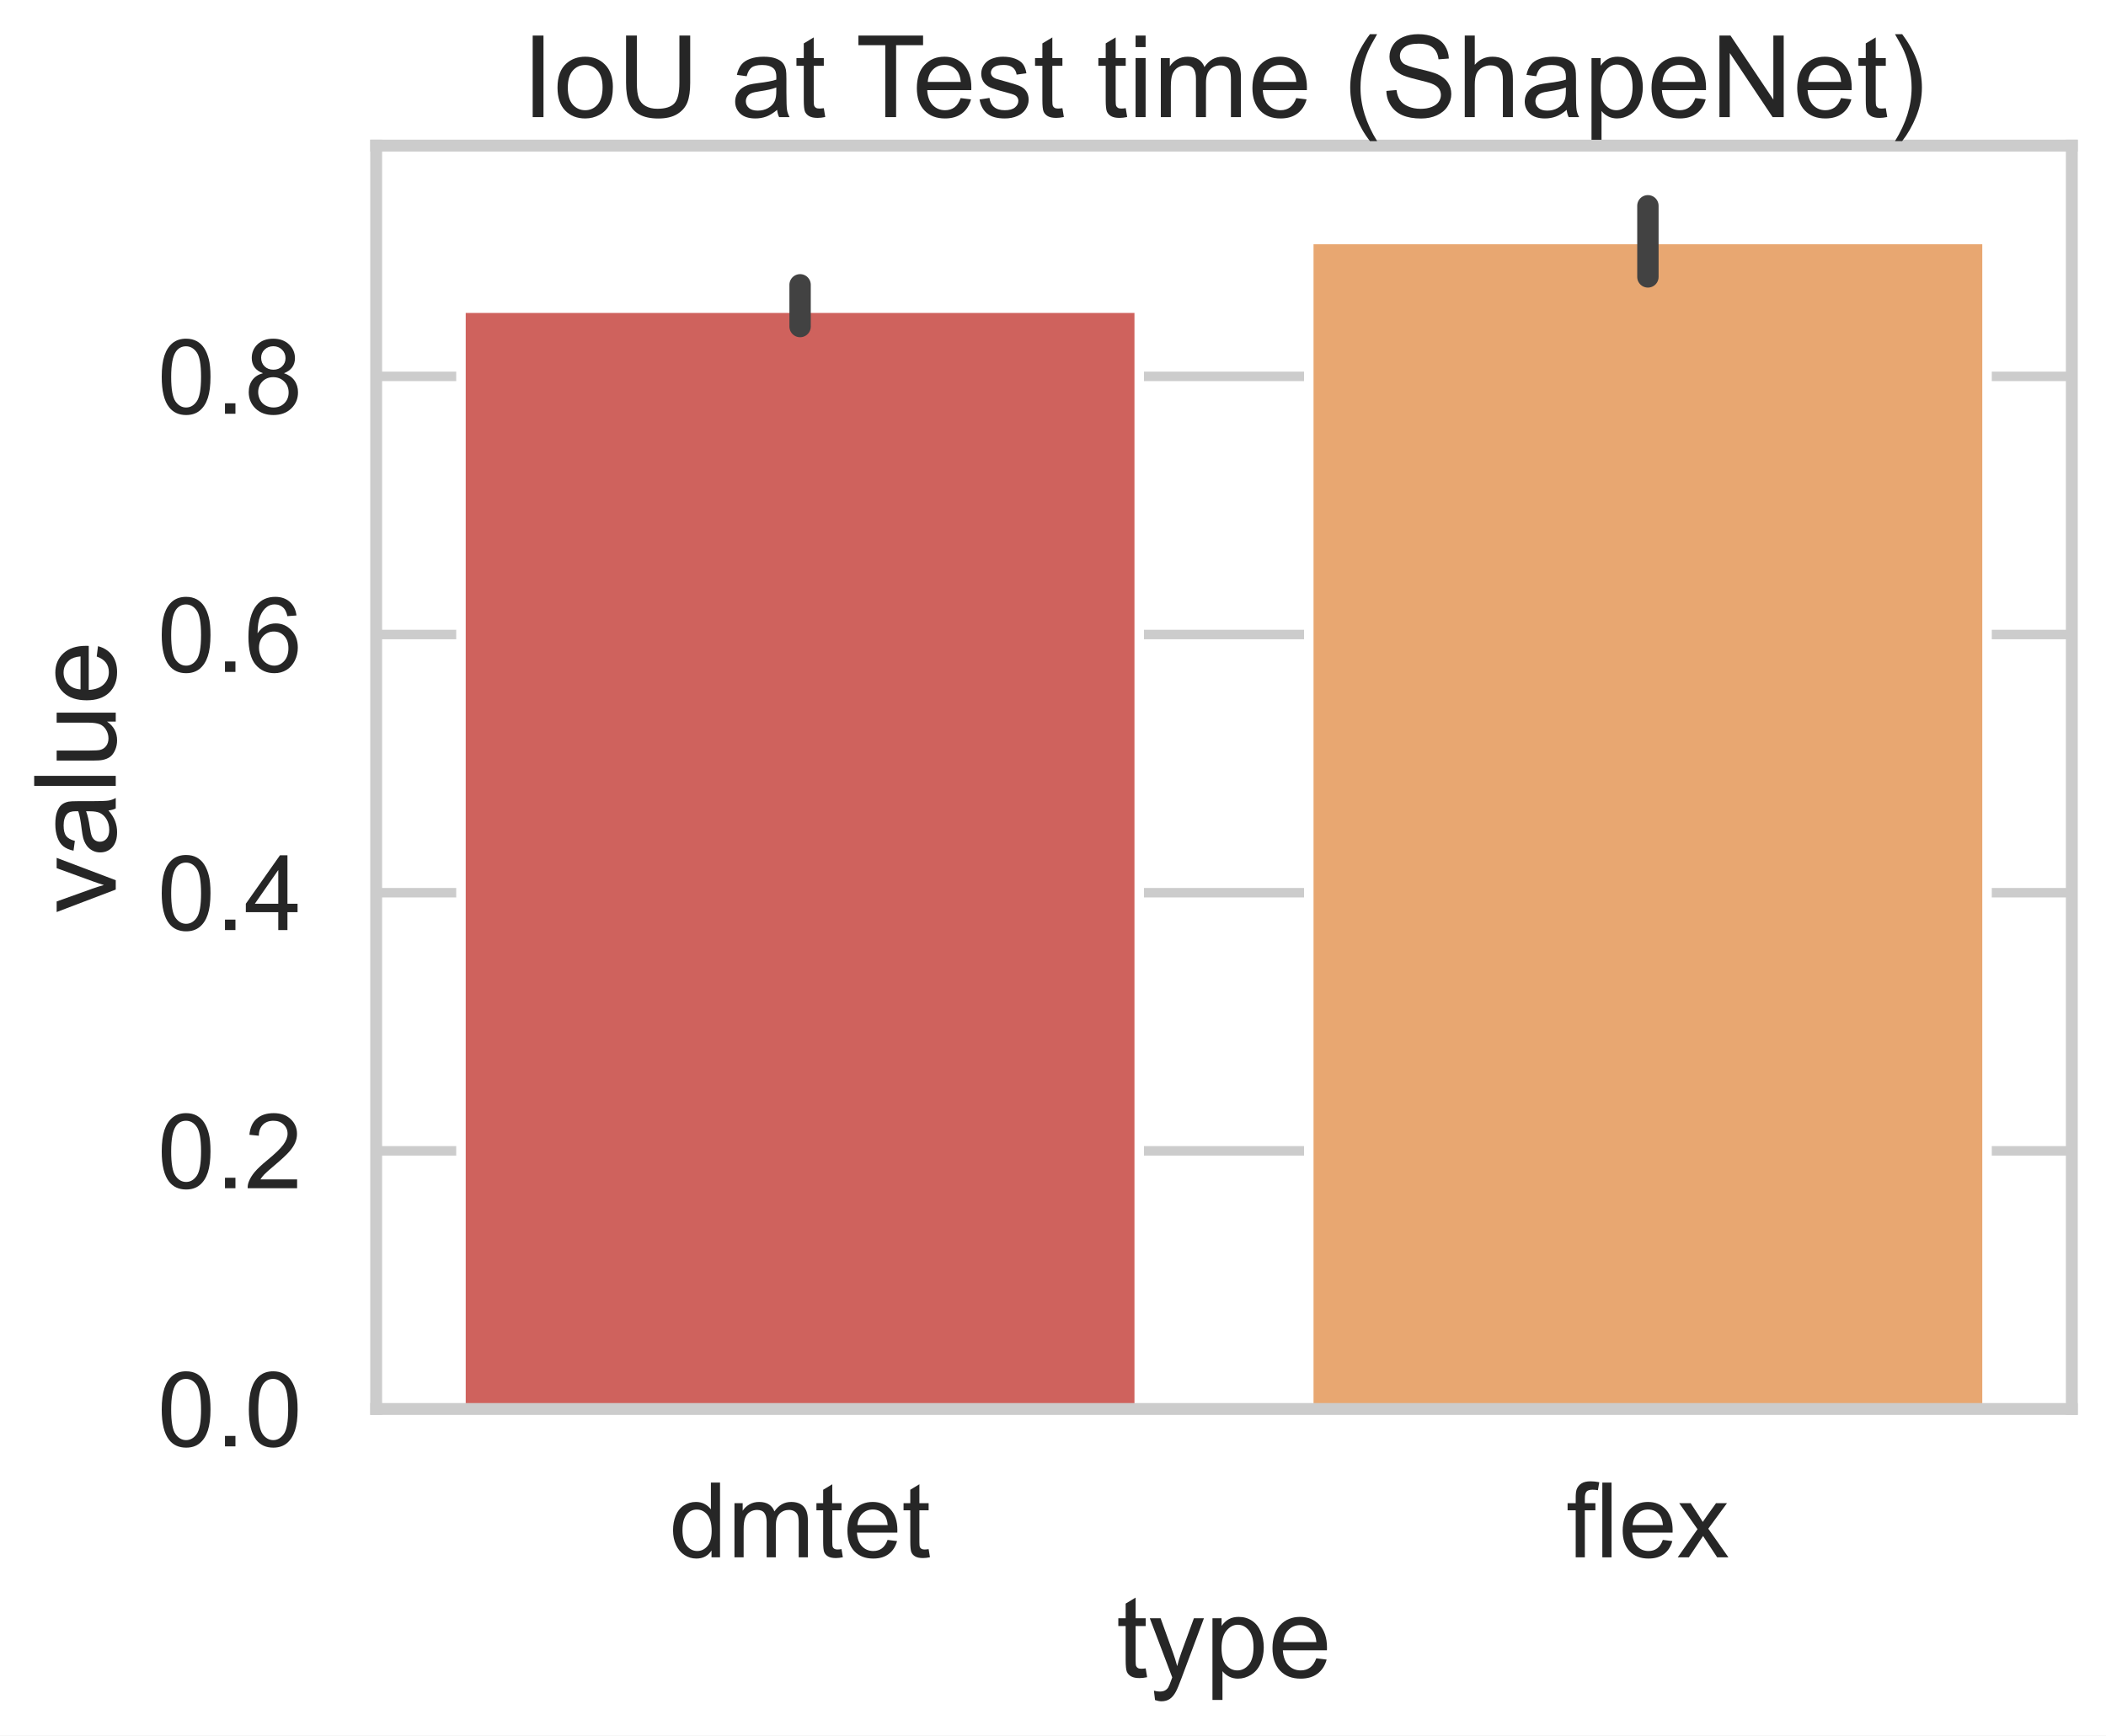
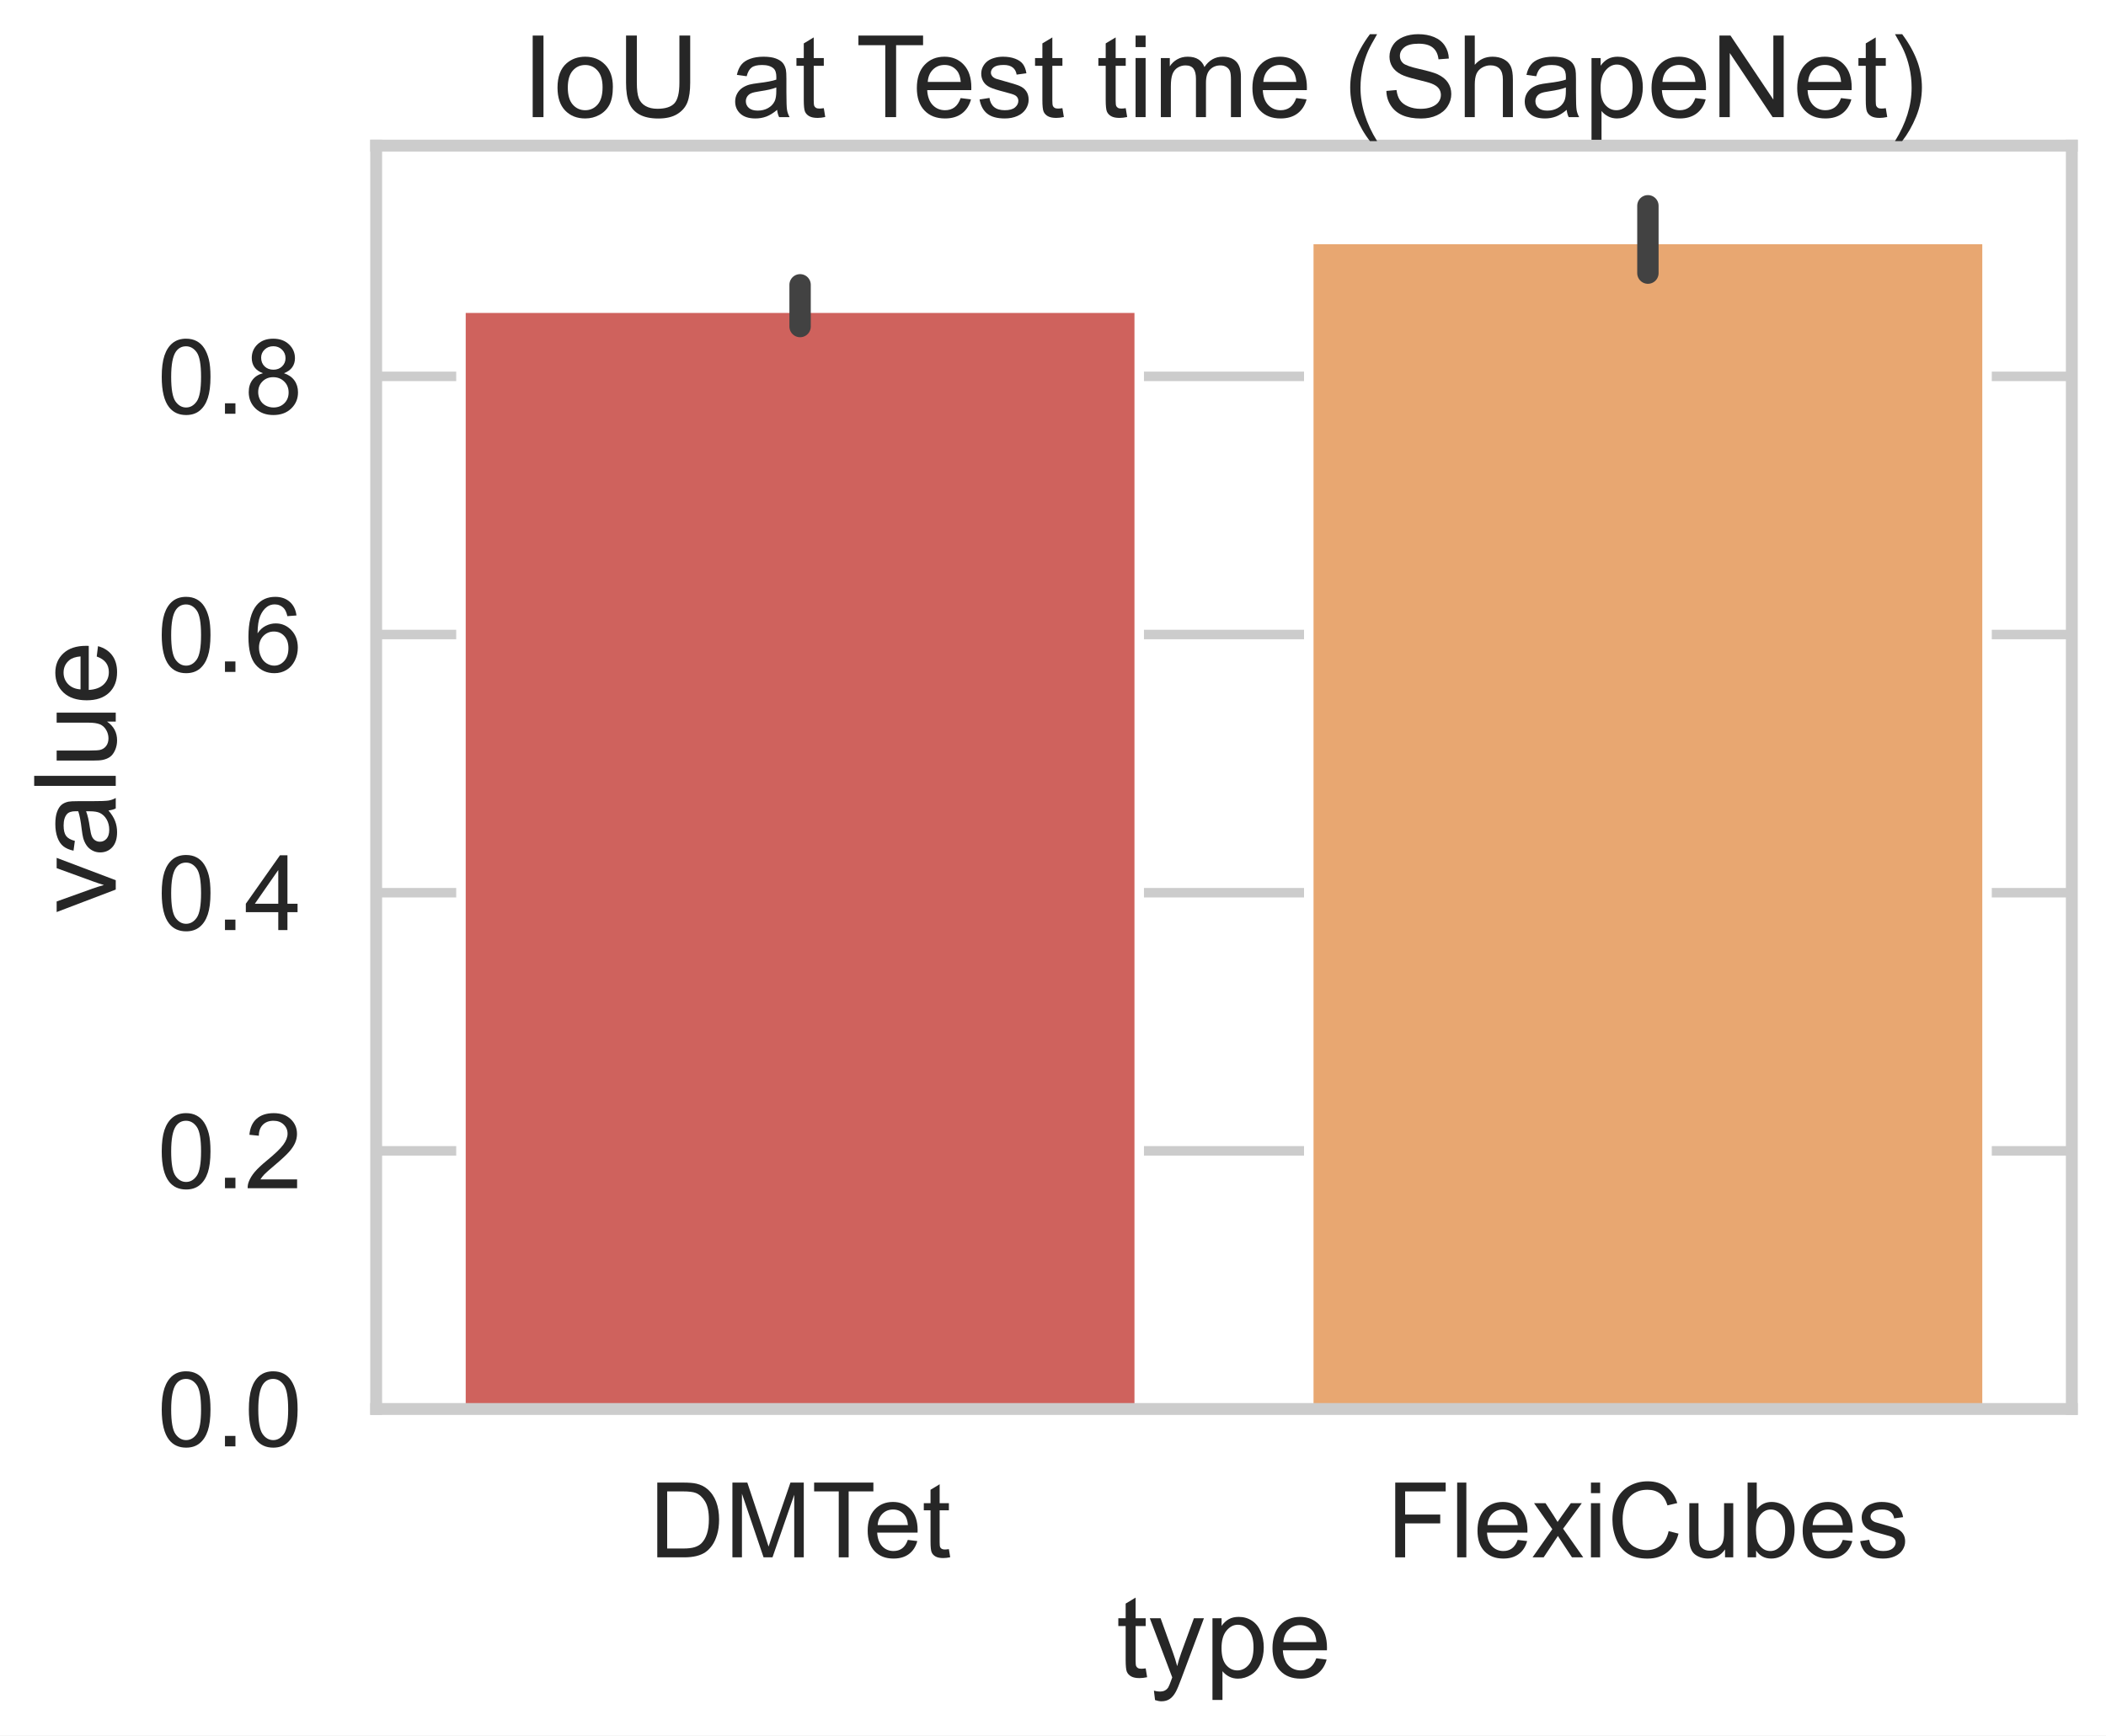
<svg xmlns="http://www.w3.org/2000/svg" xmlns:xlink="http://www.w3.org/1999/xlink" width="443.549pt" height="365.552pt" viewBox="0 0 443.549 365.552" version="1.1">
  <defs>
    <style type="text/css">*{stroke-linejoin: round; stroke-linecap: butt}</style>
  </defs>
  <g id="figure_1">
    <g id="patch_1">
      <path d="M 0 365.552  L 443.549 365.552  L 443.549 0  L 0 0  z " style="fill: #ffffff" />
    </g>
    <g id="axes_1">
      <g id="patch_2">
        <path d="M 79.229 296.783  L 436.349 296.783  L 436.349 30.671  L 79.229 30.671  z " style="fill: #ffffff" />
      </g>
      <g id="matplotlib.axis_1">
        <g id="xtick_1">
          <g id="text_1">
-             <g style="fill: #262626" transform="translate(141.0002 328.0304) scale(0.22 -0.22)">
-               <defs>
-                 <path id="ArialMT-64" d="M 2575 0  L 2575 419  Q 2259 -75 1647 -75  Q 1250 -75 917 144  Q 584 363 401 755  Q 219 1147 219 1656  Q 219 2153 384 2558  Q 550 2963 881 3178  Q 1213 3394 1622 3394  Q 1922 3394 2156 3267  Q 2391 3141 2538 2938  L 2538 4581  L 3097 4581  L 3097 0  L 2575 0  z M 797 1656  Q 797 1019 1065 703  Q 1334 388 1700 388  Q 2069 388 2326 689  Q 2584 991 2584 1609  Q 2584 2291 2321 2609  Q 2059 2928 1675 2928  Q 1300 2928 1048 2622  Q 797 2316 797 1656  z " transform="scale(0.015625)" />
-                 <path id="ArialMT-6d" d="M 422 0  L 422 3319  L 925 3319  L 925 2853  Q 1081 3097 1340 3245  Q 1600 3394 1931 3394  Q 2300 3394 2536 3241  Q 2772 3088 2869 2813  Q 3263 3394 3894 3394  Q 4388 3394 4653 3120  Q 4919 2847 4919 2278  L 4919 0  L 4359 0  L 4359 2091  Q 4359 2428 4304 2576  Q 4250 2725 4106 2815  Q 3963 2906 3769 2906  Q 3419 2906 3187 2673  Q 2956 2441 2956 1928  L 2956 0  L 2394 0  L 2394 2156  Q 2394 2531 2256 2718  Q 2119 2906 1806 2906  Q 1569 2906 1367 2781  Q 1166 2656 1075 2415  Q 984 2175 984 1722  L 984 0  L 422 0  z " transform="scale(0.015625)" />
+             <g style="fill: #262626" transform="translate(136.7342 328.0304) scale(0.22 -0.22)">
+               <defs>
+                 <path id="ArialMT-44" d="M 494 0  L 494 4581  L 2072 4581  Q 2606 4581 2888 4516  Q 3281 4425 3559 4188  Q 3922 3881 4101 3404  Q 4281 2928 4281 2316  Q 4281 1794 4159 1391  Q 4038 988 3847 723  Q 3656 459 3429 307  Q 3203 156 2883 78  Q 2563 0 2147 0  L 494 0  z M 1100 541  L 2078 541  Q 2531 541 2789 625  Q 3047 709 3200 863  Q 3416 1078 3536 1442  Q 3656 1806 3656 2325  Q 3656 3044 3420 3430  Q 3184 3816 2847 3947  Q 2603 4041 2063 4041  L 1100 4041  L 1100 541  z " transform="scale(0.015625)" />
+                 <path id="ArialMT-4d" d="M 475 0  L 475 4581  L 1388 4581  L 2472 1338  Q 2622 884 2691 659  Q 2769 909 2934 1394  L 4031 4581  L 4847 4581  L 4847 0  L 4263 0  L 4263 3834  L 2931 0  L 2384 0  L 1059 3900  L 1059 0  L 475 0  z " transform="scale(0.015625)" />
+                 <path id="ArialMT-54" d="M 1659 0  L 1659 4041  L 150 4041  L 150 4581  L 3781 4581  L 3781 4041  L 2266 4041  L 2266 0  L 1659 0  z " transform="scale(0.015625)" />
+                 <path id="ArialMT-65" d="M 2694 1069  L 3275 997  Q 3138 488 2766 206  Q 2394 -75 1816 -75  Q 1088 -75 661 373  Q 234 822 234 1631  Q 234 2469 665 2931  Q 1097 3394 1784 3394  Q 2450 3394 2872 2941  Q 3294 2488 3294 1666  Q 3294 1616 3291 1516  L 816 1516  Q 847 969 1125 678  Q 1403 388 1819 388  Q 2128 388 2347 550  Q 2566 713 2694 1069  z M 847 1978  L 2700 1978  Q 2663 2397 2488 2606  Q 2219 2931 1791 2931  Q 1403 2931 1139 2672  Q 875 2413 847 1978  z " transform="scale(0.015625)" />
                <path id="ArialMT-74" d="M 1650 503  L 1731 6  Q 1494 -44 1306 -44  Q 1000 -44 831 53  Q 663 150 594 308  Q 525 466 525 972  L 525 2881  L 113 2881  L 113 3319  L 525 3319  L 525 4141  L 1084 4478  L 1084 3319  L 1650 3319  L 1650 2881  L 1084 2881  L 1084 941  Q 1084 700 1114 631  Q 1144 563 1211 522  Q 1278 481 1403 481  Q 1497 481 1650 503  z " transform="scale(0.015625)" />
-                 <path id="ArialMT-65" d="M 2694 1069  L 3275 997  Q 3138 488 2766 206  Q 2394 -75 1816 -75  Q 1088 -75 661 373  Q 234 822 234 1631  Q 234 2469 665 2931  Q 1097 3394 1784 3394  Q 2450 3394 2872 2941  Q 3294 2488 3294 1666  Q 3294 1616 3291 1516  L 816 1516  Q 847 969 1125 678  Q 1403 388 1819 388  Q 2128 388 2347 550  Q 2566 713 2694 1069  z M 847 1978  L 2700 1978  Q 2663 2397 2488 2606  Q 2219 2931 1791 2931  Q 1403 2931 1139 2672  Q 875 2413 847 1978  z " transform="scale(0.015625)" />
-               </defs>
-               <use xlink:href="#ArialMT-64" />
-               <use xlink:href="#ArialMT-6d" transform="translate(55.61523 0)" />
-               <use xlink:href="#ArialMT-74" transform="translate(138.916 0)" />
-               <use xlink:href="#ArialMT-65" transform="translate(166.6992 0)" />
-               <use xlink:href="#ArialMT-74" transform="translate(222.3145 0)" />
+               </defs>
+               <use xlink:href="#ArialMT-44" />
+               <use xlink:href="#ArialMT-4d" transform="translate(72.2168 0)" />
+               <use xlink:href="#ArialMT-54" transform="translate(155.5176 0)" />
+               <use xlink:href="#ArialMT-65" transform="translate(205.4766 0)" />
+               <use xlink:href="#ArialMT-74" transform="translate(261.0918 0)" />
            </g>
          </g>
        </g>
        <g id="xtick_2">
          <g id="text_2">
-             <g style="fill: #262626" transform="translate(329.9517 328.0304) scale(0.22 -0.22)">
-               <defs>
-                 <path id="ArialMT-66" d="M 556 0  L 556 2881  L 59 2881  L 59 3319  L 556 3319  L 556 3672  Q 556 4006 616 4169  Q 697 4388 901 4523  Q 1106 4659 1475 4659  Q 1713 4659 2000 4603  L 1916 4113  Q 1741 4144 1584 4144  Q 1328 4144 1222 4034  Q 1116 3925 1116 3625  L 1116 3319  L 1763 3319  L 1763 2881  L 1116 2881  L 1116 0  L 556 0  z " transform="scale(0.015625)" />
+             <g style="fill: #262626" transform="translate(292.0498 328.0304) scale(0.22 -0.22)">
+               <defs>
+                 <path id="ArialMT-46" d="M 525 0  L 525 4581  L 3616 4581  L 3616 4041  L 1131 4041  L 1131 2622  L 3281 2622  L 3281 2081  L 1131 2081  L 1131 0  L 525 0  z " transform="scale(0.015625)" />
                <path id="ArialMT-6c" d="M 409 0  L 409 4581  L 972 4581  L 972 0  L 409 0  z " transform="scale(0.015625)" />
                <path id="ArialMT-78" d="M 47 0  L 1259 1725  L 138 3319  L 841 3319  L 1350 2541  Q 1494 2319 1581 2169  Q 1719 2375 1834 2534  L 2394 3319  L 3066 3319  L 1919 1756  L 3153 0  L 2463 0  L 1781 1031  L 1600 1309  L 728 0  L 47 0  z " transform="scale(0.015625)" />
-               </defs>
-               <use xlink:href="#ArialMT-66" />
-               <use xlink:href="#ArialMT-6c" transform="translate(27.7832 0)" />
-               <use xlink:href="#ArialMT-65" transform="translate(50 0)" />
-               <use xlink:href="#ArialMT-78" transform="translate(105.6152 0)" />
+                 <path id="ArialMT-69" d="M 425 3934  L 425 4581  L 988 4581  L 988 3934  L 425 3934  z M 425 0  L 425 3319  L 988 3319  L 988 0  L 425 0  z " transform="scale(0.015625)" />
+                 <path id="ArialMT-43" d="M 3763 1606  L 4369 1453  Q 4178 706 3683 314  Q 3188 -78 2472 -78  Q 1731 -78 1267 223  Q 803 525 561 1097  Q 319 1669 319 2325  Q 319 3041 592 3573  Q 866 4106 1370 4382  Q 1875 4659 2481 4659  Q 3169 4659 3637 4309  Q 4106 3959 4291 3325  L 3694 3184  Q 3534 3684 3231 3912  Q 2928 4141 2469 4141  Q 1941 4141 1586 3887  Q 1231 3634 1087 3207  Q 944 2781 944 2328  Q 944 1744 1114 1308  Q 1284 872 1643 656  Q 2003 441 2422 441  Q 2931 441 3284 734  Q 3638 1028 3763 1606  z " transform="scale(0.015625)" />
+                 <path id="ArialMT-75" d="M 2597 0  L 2597 488  Q 2209 -75 1544 -75  Q 1250 -75 995 37  Q 741 150 617 320  Q 494 491 444 738  Q 409 903 409 1263  L 409 3319  L 972 3319  L 972 1478  Q 972 1038 1006 884  Q 1059 663 1231 536  Q 1403 409 1656 409  Q 1909 409 2131 539  Q 2353 669 2445 892  Q 2538 1116 2538 1541  L 2538 3319  L 3100 3319  L 3100 0  L 2597 0  z " transform="scale(0.015625)" />
+                 <path id="ArialMT-62" d="M 941 0  L 419 0  L 419 4581  L 981 4581  L 981 2947  Q 1338 3394 1891 3394  Q 2197 3394 2470 3270  Q 2744 3147 2920 2923  Q 3097 2700 3197 2384  Q 3297 2069 3297 1709  Q 3297 856 2875 390  Q 2453 -75 1863 -75  Q 1275 -75 941 416  L 941 0  z M 934 1684  Q 934 1088 1097 822  Q 1363 388 1816 388  Q 2184 388 2453 708  Q 2722 1028 2722 1663  Q 2722 2313 2464 2622  Q 2206 2931 1841 2931  Q 1472 2931 1203 2611  Q 934 2291 934 1684  z " transform="scale(0.015625)" />
+                 <path id="ArialMT-73" d="M 197 991  L 753 1078  Q 800 744 1014 566  Q 1228 388 1613 388  Q 2000 388 2187 545  Q 2375 703 2375 916  Q 2375 1106 2209 1216  Q 2094 1291 1634 1406  Q 1016 1563 777 1677  Q 538 1791 414 1992  Q 291 2194 291 2438  Q 291 2659 392 2848  Q 494 3038 669 3163  Q 800 3259 1026 3326  Q 1253 3394 1513 3394  Q 1903 3394 2198 3281  Q 2494 3169 2634 2976  Q 2775 2784 2828 2463  L 2278 2388  Q 2241 2644 2061 2787  Q 1881 2931 1553 2931  Q 1166 2931 1000 2803  Q 834 2675 834 2503  Q 834 2394 903 2306  Q 972 2216 1119 2156  Q 1203 2125 1616 2013  Q 2213 1853 2448 1751  Q 2684 1650 2818 1456  Q 2953 1263 2953 975  Q 2953 694 2789 445  Q 2625 197 2315 61  Q 2006 -75 1616 -75  Q 969 -75 630 194  Q 291 463 197 991  z " transform="scale(0.015625)" />
+               </defs>
+               <use xlink:href="#ArialMT-46" />
+               <use xlink:href="#ArialMT-6c" transform="translate(61.08398 0)" />
+               <use xlink:href="#ArialMT-65" transform="translate(83.30078 0)" />
+               <use xlink:href="#ArialMT-78" transform="translate(138.916 0)" />
+               <use xlink:href="#ArialMT-69" transform="translate(188.916 0)" />
+               <use xlink:href="#ArialMT-43" transform="translate(211.1328 0)" />
+               <use xlink:href="#ArialMT-75" transform="translate(283.3496 0)" />
+               <use xlink:href="#ArialMT-62" transform="translate(338.9648 0)" />
+               <use xlink:href="#ArialMT-65" transform="translate(394.5801 0)" />
+               <use xlink:href="#ArialMT-73" transform="translate(450.1953 0)" />
            </g>
          </g>
        </g>
        <g id="text_3">
          <g style="fill: #262626" transform="translate(235.1087 353.3004) scale(0.24 -0.24)">
            <defs>
              <path id="ArialMT-79" d="M 397 -1278  L 334 -750  Q 519 -800 656 -800  Q 844 -800 956 -737  Q 1069 -675 1141 -563  Q 1194 -478 1313 -144  Q 1328 -97 1363 -6  L 103 3319  L 709 3319  L 1400 1397  Q 1534 1031 1641 628  Q 1738 1016 1872 1384  L 2581 3319  L 3144 3319  L 1881 -56  Q 1678 -603 1566 -809  Q 1416 -1088 1222 -1217  Q 1028 -1347 759 -1347  Q 597 -1347 397 -1278  z " transform="scale(0.015625)" />
              <path id="ArialMT-70" d="M 422 -1272  L 422 3319  L 934 3319  L 934 2888  Q 1116 3141 1344 3267  Q 1572 3394 1897 3394  Q 2322 3394 2647 3175  Q 2972 2956 3137 2557  Q 3303 2159 3303 1684  Q 3303 1175 3120 767  Q 2938 359 2589 142  Q 2241 -75 1856 -75  Q 1575 -75 1351 44  Q 1128 163 984 344  L 984 -1272  L 422 -1272  z M 931 1641  Q 931 1000 1190 694  Q 1450 388 1819 388  Q 2194 388 2461 705  Q 2728 1022 2728 1688  Q 2728 2322 2467 2637  Q 2206 2953 1844 2953  Q 1484 2953 1207 2617  Q 931 2281 931 1641  z " transform="scale(0.015625)" />
            </defs>
            <use xlink:href="#ArialMT-74" />
            <use xlink:href="#ArialMT-79" transform="translate(27.7832 0)" />
            <use xlink:href="#ArialMT-70" transform="translate(77.7832 0)" />
            <use xlink:href="#ArialMT-65" transform="translate(133.3984 0)" />
          </g>
        </g>
      </g>
      <g id="matplotlib.axis_2">
        <g id="ytick_1">
          <g id="line2d_1">
-             <path d="M 79.229 296.783  L 436.349 296.783  " clip-path="url(#p8df97ea61f)" style="fill: none; stroke: #cccccc; stroke-width: 2; stroke-linecap: round" />
+             <path d="M 79.229 296.783  L 436.349 296.783  " clip-path="url(#p1a2e90670a)" style="fill: none; stroke: #cccccc; stroke-width: 2; stroke-linecap: round" />
          </g>
          <g id="text_4">
            <g style="fill: #262626" transform="translate(33.14875 304.6568) scale(0.22 -0.22)">
              <defs>
                <path id="ArialMT-30" d="M 266 2259  Q 266 3072 433 3567  Q 600 4063 929 4331  Q 1259 4600 1759 4600  Q 2128 4600 2406 4451  Q 2684 4303 2865 4023  Q 3047 3744 3150 3342  Q 3253 2941 3253 2259  Q 3253 1453 3087 958  Q 2922 463 2592 192  Q 2263 -78 1759 -78  Q 1097 -78 719 397  Q 266 969 266 2259  z M 844 2259  Q 844 1131 1108 757  Q 1372 384 1759 384  Q 2147 384 2411 759  Q 2675 1134 2675 2259  Q 2675 3391 2411 3762  Q 2147 4134 1753 4134  Q 1366 4134 1134 3806  Q 844 3388 844 2259  z " transform="scale(0.015625)" />
                <path id="ArialMT-2e" d="M 581 0  L 581 641  L 1222 641  L 1222 0  L 581 0  z " transform="scale(0.015625)" />
              </defs>
              <use xlink:href="#ArialMT-30" />
              <use xlink:href="#ArialMT-2e" transform="translate(55.61523 0)" />
              <use xlink:href="#ArialMT-30" transform="translate(83.39844 0)" />
            </g>
          </g>
        </g>
        <g id="ytick_2">
          <g id="line2d_2">
-             <path d="M 79.229 242.407  L 436.349 242.407  " clip-path="url(#p8df97ea61f)" style="fill: none; stroke: #cccccc; stroke-width: 2; stroke-linecap: round" />
+             <path d="M 79.229 242.407  L 436.349 242.407  " clip-path="url(#p1a2e90670a)" style="fill: none; stroke: #cccccc; stroke-width: 2; stroke-linecap: round" />
          </g>
          <g id="text_5">
            <g style="fill: #262626" transform="translate(33.14875 250.2806) scale(0.22 -0.22)">
              <defs>
                <path id="ArialMT-32" d="M 3222 541  L 3222 0  L 194 0  Q 188 203 259 391  Q 375 700 629 1000  Q 884 1300 1366 1694  Q 2113 2306 2375 2664  Q 2638 3022 2638 3341  Q 2638 3675 2398 3904  Q 2159 4134 1775 4134  Q 1369 4134 1125 3890  Q 881 3647 878 3216  L 300 3275  Q 359 3922 746 4261  Q 1134 4600 1788 4600  Q 2447 4600 2831 4234  Q 3216 3869 3216 3328  Q 3216 3053 3103 2787  Q 2991 2522 2730 2228  Q 2469 1934 1863 1422  Q 1356 997 1212 845  Q 1069 694 975 541  L 3222 541  z " transform="scale(0.015625)" />
              </defs>
              <use xlink:href="#ArialMT-30" />
              <use xlink:href="#ArialMT-2e" transform="translate(55.61523 0)" />
              <use xlink:href="#ArialMT-32" transform="translate(83.39844 0)" />
            </g>
          </g>
        </g>
        <g id="ytick_3">
          <g id="line2d_3">
-             <path d="M 79.229 188.031  L 436.349 188.031  " clip-path="url(#p8df97ea61f)" style="fill: none; stroke: #cccccc; stroke-width: 2; stroke-linecap: round" />
+             <path d="M 79.229 188.031  L 436.349 188.031  " clip-path="url(#p1a2e90670a)" style="fill: none; stroke: #cccccc; stroke-width: 2; stroke-linecap: round" />
          </g>
          <g id="text_6">
            <g style="fill: #262626" transform="translate(33.14875 195.9043) scale(0.22 -0.22)">
              <defs>
                <path id="ArialMT-34" d="M 2069 0  L 2069 1097  L 81 1097  L 81 1613  L 2172 4581  L 2631 4581  L 2631 1613  L 3250 1613  L 3250 1097  L 2631 1097  L 2631 0  L 2069 0  z M 2069 1613  L 2069 3678  L 634 1613  L 2069 1613  z " transform="scale(0.015625)" />
              </defs>
              <use xlink:href="#ArialMT-30" />
              <use xlink:href="#ArialMT-2e" transform="translate(55.61523 0)" />
              <use xlink:href="#ArialMT-34" transform="translate(83.39844 0)" />
            </g>
          </g>
        </g>
        <g id="ytick_4">
          <g id="line2d_4">
-             <path d="M 79.229 133.654  L 436.349 133.654  " clip-path="url(#p8df97ea61f)" style="fill: none; stroke: #cccccc; stroke-width: 2; stroke-linecap: round" />
+             <path d="M 79.229 133.654  L 436.349 133.654  " clip-path="url(#p1a2e90670a)" style="fill: none; stroke: #cccccc; stroke-width: 2; stroke-linecap: round" />
          </g>
          <g id="text_7">
            <g style="fill: #262626" transform="translate(33.14875 141.528) scale(0.22 -0.22)">
              <defs>
                <path id="ArialMT-36" d="M 3184 3459  L 2625 3416  Q 2550 3747 2413 3897  Q 2184 4138 1850 4138  Q 1581 4138 1378 3988  Q 1113 3794 959 3422  Q 806 3050 800 2363  Q 1003 2672 1297 2822  Q 1591 2972 1913 2972  Q 2475 2972 2870 2558  Q 3266 2144 3266 1488  Q 3266 1056 3080 686  Q 2894 316 2569 119  Q 2244 -78 1831 -78  Q 1128 -78 684 439  Q 241 956 241 2144  Q 241 3472 731 4075  Q 1159 4600 1884 4600  Q 2425 4600 2770 4297  Q 3116 3994 3184 3459  z M 888 1484  Q 888 1194 1011 928  Q 1134 663 1356 523  Q 1578 384 1822 384  Q 2178 384 2434 671  Q 2691 959 2691 1453  Q 2691 1928 2437 2201  Q 2184 2475 1800 2475  Q 1419 2475 1153 2201  Q 888 1928 888 1484  z " transform="scale(0.015625)" />
              </defs>
              <use xlink:href="#ArialMT-30" />
              <use xlink:href="#ArialMT-2e" transform="translate(55.61523 0)" />
              <use xlink:href="#ArialMT-36" transform="translate(83.39844 0)" />
            </g>
          </g>
        </g>
        <g id="ytick_5">
          <g id="line2d_5">
-             <path d="M 79.229 79.278  L 436.349 79.278  " clip-path="url(#p8df97ea61f)" style="fill: none; stroke: #cccccc; stroke-width: 2; stroke-linecap: round" />
+             <path d="M 79.229 79.278  L 436.349 79.278  " clip-path="url(#p1a2e90670a)" style="fill: none; stroke: #cccccc; stroke-width: 2; stroke-linecap: round" />
          </g>
          <g id="text_8">
            <g style="fill: #262626" transform="translate(33.14875 87.15176) scale(0.22 -0.22)">
              <defs>
                <path id="ArialMT-38" d="M 1131 2484  Q 781 2613 612 2850  Q 444 3088 444 3419  Q 444 3919 803 4259  Q 1163 4600 1759 4600  Q 2359 4600 2725 4251  Q 3091 3903 3091 3403  Q 3091 3084 2923 2848  Q 2756 2613 2416 2484  Q 2838 2347 3058 2040  Q 3278 1734 3278 1309  Q 3278 722 2862 322  Q 2447 -78 1769 -78  Q 1091 -78 675 323  Q 259 725 259 1325  Q 259 1772 486 2073  Q 713 2375 1131 2484  z M 1019 3438  Q 1019 3113 1228 2906  Q 1438 2700 1772 2700  Q 2097 2700 2305 2904  Q 2513 3109 2513 3406  Q 2513 3716 2298 3927  Q 2084 4138 1766 4138  Q 1444 4138 1231 3931  Q 1019 3725 1019 3438  z M 838 1322  Q 838 1081 952 856  Q 1066 631 1291 507  Q 1516 384 1775 384  Q 2178 384 2440 643  Q 2703 903 2703 1303  Q 2703 1709 2433 1975  Q 2163 2241 1756 2241  Q 1359 2241 1098 1978  Q 838 1716 838 1322  z " transform="scale(0.015625)" />
              </defs>
              <use xlink:href="#ArialMT-30" />
              <use xlink:href="#ArialMT-2e" transform="translate(55.61523 0)" />
              <use xlink:href="#ArialMT-38" transform="translate(83.39844 0)" />
            </g>
          </g>
        </g>
        <g id="text_9">
          <g style="fill: #262626" transform="translate(24.37875 192.4129) rotate(-90) scale(0.24 -0.24)">
            <defs>
              <path id="ArialMT-76" d="M 1344 0  L 81 3319  L 675 3319  L 1388 1331  Q 1503 1009 1600 663  Q 1675 925 1809 1294  L 2547 3319  L 3125 3319  L 1869 0  L 1344 0  z " transform="scale(0.015625)" />
              <path id="ArialMT-61" d="M 2588 409  Q 2275 144 1986 34  Q 1697 -75 1366 -75  Q 819 -75 525 192  Q 231 459 231 875  Q 231 1119 342 1320  Q 453 1522 633 1644  Q 813 1766 1038 1828  Q 1203 1872 1538 1913  Q 2219 1994 2541 2106  Q 2544 2222 2544 2253  Q 2544 2597 2384 2738  Q 2169 2928 1744 2928  Q 1347 2928 1158 2789  Q 969 2650 878 2297  L 328 2372  Q 403 2725 575 2942  Q 747 3159 1072 3276  Q 1397 3394 1825 3394  Q 2250 3394 2515 3294  Q 2781 3194 2906 3042  Q 3031 2891 3081 2659  Q 3109 2516 3109 2141  L 3109 1391  Q 3109 606 3145 398  Q 3181 191 3288 0  L 2700 0  Q 2613 175 2588 409  z M 2541 1666  Q 2234 1541 1622 1453  Q 1275 1403 1131 1340  Q 988 1278 909 1158  Q 831 1038 831 891  Q 831 666 1001 516  Q 1172 366 1500 366  Q 1825 366 2078 508  Q 2331 650 2450 897  Q 2541 1088 2541 1459  L 2541 1666  z " transform="scale(0.015625)" />
-               <path id="ArialMT-75" d="M 2597 0  L 2597 488  Q 2209 -75 1544 -75  Q 1250 -75 995 37  Q 741 150 617 320  Q 494 491 444 738  Q 409 903 409 1263  L 409 3319  L 972 3319  L 972 1478  Q 972 1038 1006 884  Q 1059 663 1231 536  Q 1403 409 1656 409  Q 1909 409 2131 539  Q 2353 669 2445 892  Q 2538 1116 2538 1541  L 2538 3319  L 3100 3319  L 3100 0  L 2597 0  z " transform="scale(0.015625)" />
            </defs>
            <use xlink:href="#ArialMT-76" />
            <use xlink:href="#ArialMT-61" transform="translate(50 0)" />
            <use xlink:href="#ArialMT-6c" transform="translate(105.6152 0)" />
            <use xlink:href="#ArialMT-75" transform="translate(127.832 0)" />
            <use xlink:href="#ArialMT-65" transform="translate(183.4473 0)" />
          </g>
        </g>
      </g>
      <g id="patch_3">
-         <path d="M 97.085 296.783  L 239.933 296.783  L 239.933 64.921  L 97.085 64.921  z " clip-path="url(#p8df97ea61f)" style="fill: #cf625d; stroke: #ffffff; stroke-width: 2; stroke-linejoin: miter" />
+         <path d="M 97.085 296.783  L 239.933 296.783  L 239.933 64.921  L 97.085 64.921  z " clip-path="url(#p1a2e90670a)" style="fill: #cf625d; stroke: #ffffff; stroke-width: 2; stroke-linejoin: miter" />
      </g>
      <g id="patch_4">
-         <path d="M 275.645 296.783  L 418.493 296.783  L 418.493 50.436  L 275.645 50.436  z " clip-path="url(#p8df97ea61f)" style="fill: #e8a771; stroke: #ffffff; stroke-width: 2; stroke-linejoin: miter" />
+         <path d="M 275.645 296.783  L 418.493 296.783  L 418.493 50.436  L 275.645 50.436  z " clip-path="url(#p1a2e90670a)" style="fill: #e8a771; stroke: #ffffff; stroke-width: 2; stroke-linejoin: miter" />
      </g>
      <g id="line2d_6">
-         <path d="M 168.509 68.783  L 168.509 59.991  " clip-path="url(#p8df97ea61f)" style="fill: none; stroke: #424242; stroke-width: 4.5; stroke-linecap: round" />
+         <path d="M 168.509 68.783  L 168.509 59.991  " clip-path="url(#p1a2e90670a)" style="fill: none; stroke: #424242; stroke-width: 4.5; stroke-linecap: round" />
      </g>
      <g id="line2d_7">
-         <path d="M 347.069 58.327  L 347.069 43.343  " clip-path="url(#p8df97ea61f)" style="fill: none; stroke: #424242; stroke-width: 4.5; stroke-linecap: round" />
+         <path d="M 347.069 57.529  L 347.069 43.343  " clip-path="url(#p1a2e90670a)" style="fill: none; stroke: #424242; stroke-width: 4.5; stroke-linecap: round" />
      </g>
      <g id="patch_5">
        <path d="M 79.229 296.783  L 79.229 30.671  " style="fill: none; stroke: #cccccc; stroke-width: 2.5; stroke-linejoin: miter; stroke-linecap: square" />
      </g>
      <g id="patch_6">
        <path d="M 436.349 296.783  L 436.349 30.671  " style="fill: none; stroke: #cccccc; stroke-width: 2.5; stroke-linejoin: miter; stroke-linecap: square" />
      </g>
      <g id="patch_7">
        <path d="M 79.229 296.783  L 436.349 296.783  " style="fill: none; stroke: #cccccc; stroke-width: 2.5; stroke-linejoin: miter; stroke-linecap: square" />
      </g>
      <g id="patch_8">
        <path d="M 79.229 30.671  L 436.349 30.671  " style="fill: none; stroke: #cccccc; stroke-width: 2.5; stroke-linejoin: miter; stroke-linecap: square" />
      </g>
      <g id="text_10">
        <g style="fill: #262626" transform="translate(109.9525 24.67125) scale(0.24 -0.24)">
          <defs>
            <path id="ArialMT-49" d="M 597 0  L 597 4581  L 1203 4581  L 1203 0  L 597 0  z " transform="scale(0.015625)" />
            <path id="ArialMT-6f" d="M 213 1659  Q 213 2581 725 3025  Q 1153 3394 1769 3394  Q 2453 3394 2887 2945  Q 3322 2497 3322 1706  Q 3322 1066 3130 698  Q 2938 331 2570 128  Q 2203 -75 1769 -75  Q 1072 -75 642 372  Q 213 819 213 1659  z M 791 1659  Q 791 1022 1069 705  Q 1347 388 1769 388  Q 2188 388 2466 706  Q 2744 1025 2744 1678  Q 2744 2294 2464 2611  Q 2184 2928 1769 2928  Q 1347 2928 1069 2612  Q 791 2297 791 1659  z " transform="scale(0.015625)" />
            <path id="ArialMT-55" d="M 3500 4581  L 4106 4581  L 4106 1934  Q 4106 1244 3950 837  Q 3794 431 3386 176  Q 2978 -78 2316 -78  Q 1672 -78 1262 144  Q 853 366 678 786  Q 503 1206 503 1934  L 503 4581  L 1109 4581  L 1109 1938  Q 1109 1341 1220 1058  Q 1331 775 1601 622  Q 1872 469 2263 469  Q 2931 469 3215 772  Q 3500 1075 3500 1938  L 3500 4581  z " transform="scale(0.015625)" />
            <path id="ArialMT-20" transform="scale(0.015625)" />
-             <path id="ArialMT-54" d="M 1659 0  L 1659 4041  L 150 4041  L 150 4581  L 3781 4581  L 3781 4041  L 2266 4041  L 2266 0  L 1659 0  z " transform="scale(0.015625)" />
-             <path id="ArialMT-73" d="M 197 991  L 753 1078  Q 800 744 1014 566  Q 1228 388 1613 388  Q 2000 388 2187 545  Q 2375 703 2375 916  Q 2375 1106 2209 1216  Q 2094 1291 1634 1406  Q 1016 1563 777 1677  Q 538 1791 414 1992  Q 291 2194 291 2438  Q 291 2659 392 2848  Q 494 3038 669 3163  Q 800 3259 1026 3326  Q 1253 3394 1513 3394  Q 1903 3394 2198 3281  Q 2494 3169 2634 2976  Q 2775 2784 2828 2463  L 2278 2388  Q 2241 2644 2061 2787  Q 1881 2931 1553 2931  Q 1166 2931 1000 2803  Q 834 2675 834 2503  Q 834 2394 903 2306  Q 972 2216 1119 2156  Q 1203 2125 1616 2013  Q 2213 1853 2448 1751  Q 2684 1650 2818 1456  Q 2953 1263 2953 975  Q 2953 694 2789 445  Q 2625 197 2315 61  Q 2006 -75 1616 -75  Q 969 -75 630 194  Q 291 463 197 991  z " transform="scale(0.015625)" />
-             <path id="ArialMT-69" d="M 425 3934  L 425 4581  L 988 4581  L 988 3934  L 425 3934  z M 425 0  L 425 3319  L 988 3319  L 988 0  L 425 0  z " transform="scale(0.015625)" />
+             <path id="ArialMT-6d" d="M 422 0  L 422 3319  L 925 3319  L 925 2853  Q 1081 3097 1340 3245  Q 1600 3394 1931 3394  Q 2300 3394 2536 3241  Q 2772 3088 2869 2813  Q 3263 3394 3894 3394  Q 4388 3394 4653 3120  Q 4919 2847 4919 2278  L 4919 0  L 4359 0  L 4359 2091  Q 4359 2428 4304 2576  Q 4250 2725 4106 2815  Q 3963 2906 3769 2906  Q 3419 2906 3187 2673  Q 2956 2441 2956 1928  L 2956 0  L 2394 0  L 2394 2156  Q 2394 2531 2256 2718  Q 2119 2906 1806 2906  Q 1569 2906 1367 2781  Q 1166 2656 1075 2415  Q 984 2175 984 1722  L 984 0  L 422 0  z " transform="scale(0.015625)" />
            <path id="ArialMT-28" d="M 1497 -1347  Q 1031 -759 709 28  Q 388 816 388 1659  Q 388 2403 628 3084  Q 909 3875 1497 4659  L 1900 4659  Q 1522 4009 1400 3731  Q 1209 3300 1100 2831  Q 966 2247 966 1656  Q 966 153 1900 -1347  L 1497 -1347  z " transform="scale(0.015625)" />
            <path id="ArialMT-53" d="M 288 1472  L 859 1522  Q 900 1178 1048 958  Q 1197 738 1509 602  Q 1822 466 2213 466  Q 2559 466 2825 569  Q 3091 672 3220 851  Q 3350 1031 3350 1244  Q 3350 1459 3225 1620  Q 3100 1781 2813 1891  Q 2628 1963 1997 2114  Q 1366 2266 1113 2400  Q 784 2572 623 2826  Q 463 3081 463 3397  Q 463 3744 659 4045  Q 856 4347 1234 4503  Q 1613 4659 2075 4659  Q 2584 4659 2973 4495  Q 3363 4331 3572 4012  Q 3781 3694 3797 3291  L 3216 3247  Q 3169 3681 2898 3903  Q 2628 4125 2100 4125  Q 1550 4125 1298 3923  Q 1047 3722 1047 3438  Q 1047 3191 1225 3031  Q 1400 2872 2139 2705  Q 2878 2538 3153 2413  Q 3553 2228 3743 1945  Q 3934 1663 3934 1294  Q 3934 928 3725 604  Q 3516 281 3123 101  Q 2731 -78 2241 -78  Q 1619 -78 1198 103  Q 778 284 539 648  Q 300 1013 288 1472  z " transform="scale(0.015625)" />
            <path id="ArialMT-68" d="M 422 0  L 422 4581  L 984 4581  L 984 2938  Q 1378 3394 1978 3394  Q 2347 3394 2619 3248  Q 2891 3103 3008 2847  Q 3125 2591 3125 2103  L 3125 0  L 2563 0  L 2563 2103  Q 2563 2525 2380 2717  Q 2197 2909 1863 2909  Q 1613 2909 1392 2779  Q 1172 2650 1078 2428  Q 984 2206 984 1816  L 984 0  L 422 0  z " transform="scale(0.015625)" />
            <path id="ArialMT-4e" d="M 488 0  L 488 4581  L 1109 4581  L 3516 984  L 3516 4581  L 4097 4581  L 4097 0  L 3475 0  L 1069 3600  L 1069 0  L 488 0  z " transform="scale(0.015625)" />
            <path id="ArialMT-29" d="M 791 -1347  L 388 -1347  Q 1322 153 1322 1656  Q 1322 2244 1188 2822  Q 1081 3291 891 3722  Q 769 4003 388 4659  L 791 4659  Q 1378 3875 1659 3084  Q 1900 2403 1900 1659  Q 1900 816 1576 28  Q 1253 -759 791 -1347  z " transform="scale(0.015625)" />
          </defs>
          <use xlink:href="#ArialMT-49" />
          <use xlink:href="#ArialMT-6f" transform="translate(27.7832 0)" />
          <use xlink:href="#ArialMT-55" transform="translate(83.39844 0)" />
          <use xlink:href="#ArialMT-20" transform="translate(155.6152 0)" />
          <use xlink:href="#ArialMT-61" transform="translate(183.3984 0)" />
          <use xlink:href="#ArialMT-74" transform="translate(239.0137 0)" />
          <use xlink:href="#ArialMT-20" transform="translate(266.7969 0)" />
          <use xlink:href="#ArialMT-54" transform="translate(292.8301 0)" />
          <use xlink:href="#ArialMT-65" transform="translate(342.7891 0)" />
          <use xlink:href="#ArialMT-73" transform="translate(398.4043 0)" />
          <use xlink:href="#ArialMT-74" transform="translate(448.4043 0)" />
          <use xlink:href="#ArialMT-20" transform="translate(476.1875 0)" />
          <use xlink:href="#ArialMT-74" transform="translate(503.9707 0)" />
          <use xlink:href="#ArialMT-69" transform="translate(531.7539 0)" />
          <use xlink:href="#ArialMT-6d" transform="translate(553.9707 0)" />
          <use xlink:href="#ArialMT-65" transform="translate(637.2715 0)" />
          <use xlink:href="#ArialMT-20" transform="translate(692.8867 0)" />
          <use xlink:href="#ArialMT-28" transform="translate(720.6699 0)" />
          <use xlink:href="#ArialMT-53" transform="translate(753.9707 0)" />
          <use xlink:href="#ArialMT-68" transform="translate(820.6699 0)" />
          <use xlink:href="#ArialMT-61" transform="translate(876.2852 0)" />
          <use xlink:href="#ArialMT-70" transform="translate(931.9004 0)" />
          <use xlink:href="#ArialMT-65" transform="translate(987.5156 0)" />
          <use xlink:href="#ArialMT-4e" transform="translate(1043.131 0)" />
          <use xlink:href="#ArialMT-65" transform="translate(1115.348 0)" />
          <use xlink:href="#ArialMT-74" transform="translate(1170.963 0)" />
          <use xlink:href="#ArialMT-29" transform="translate(1198.746 0)" />
        </g>
      </g>
    </g>
  </g>
  <defs>
-     <clipPath id="p8df97ea61f">
+     <clipPath id="p1a2e90670a">
      <rect x="79.229" y="30.671" width="357.12" height="266.112" />
    </clipPath>
  </defs>
</svg>
